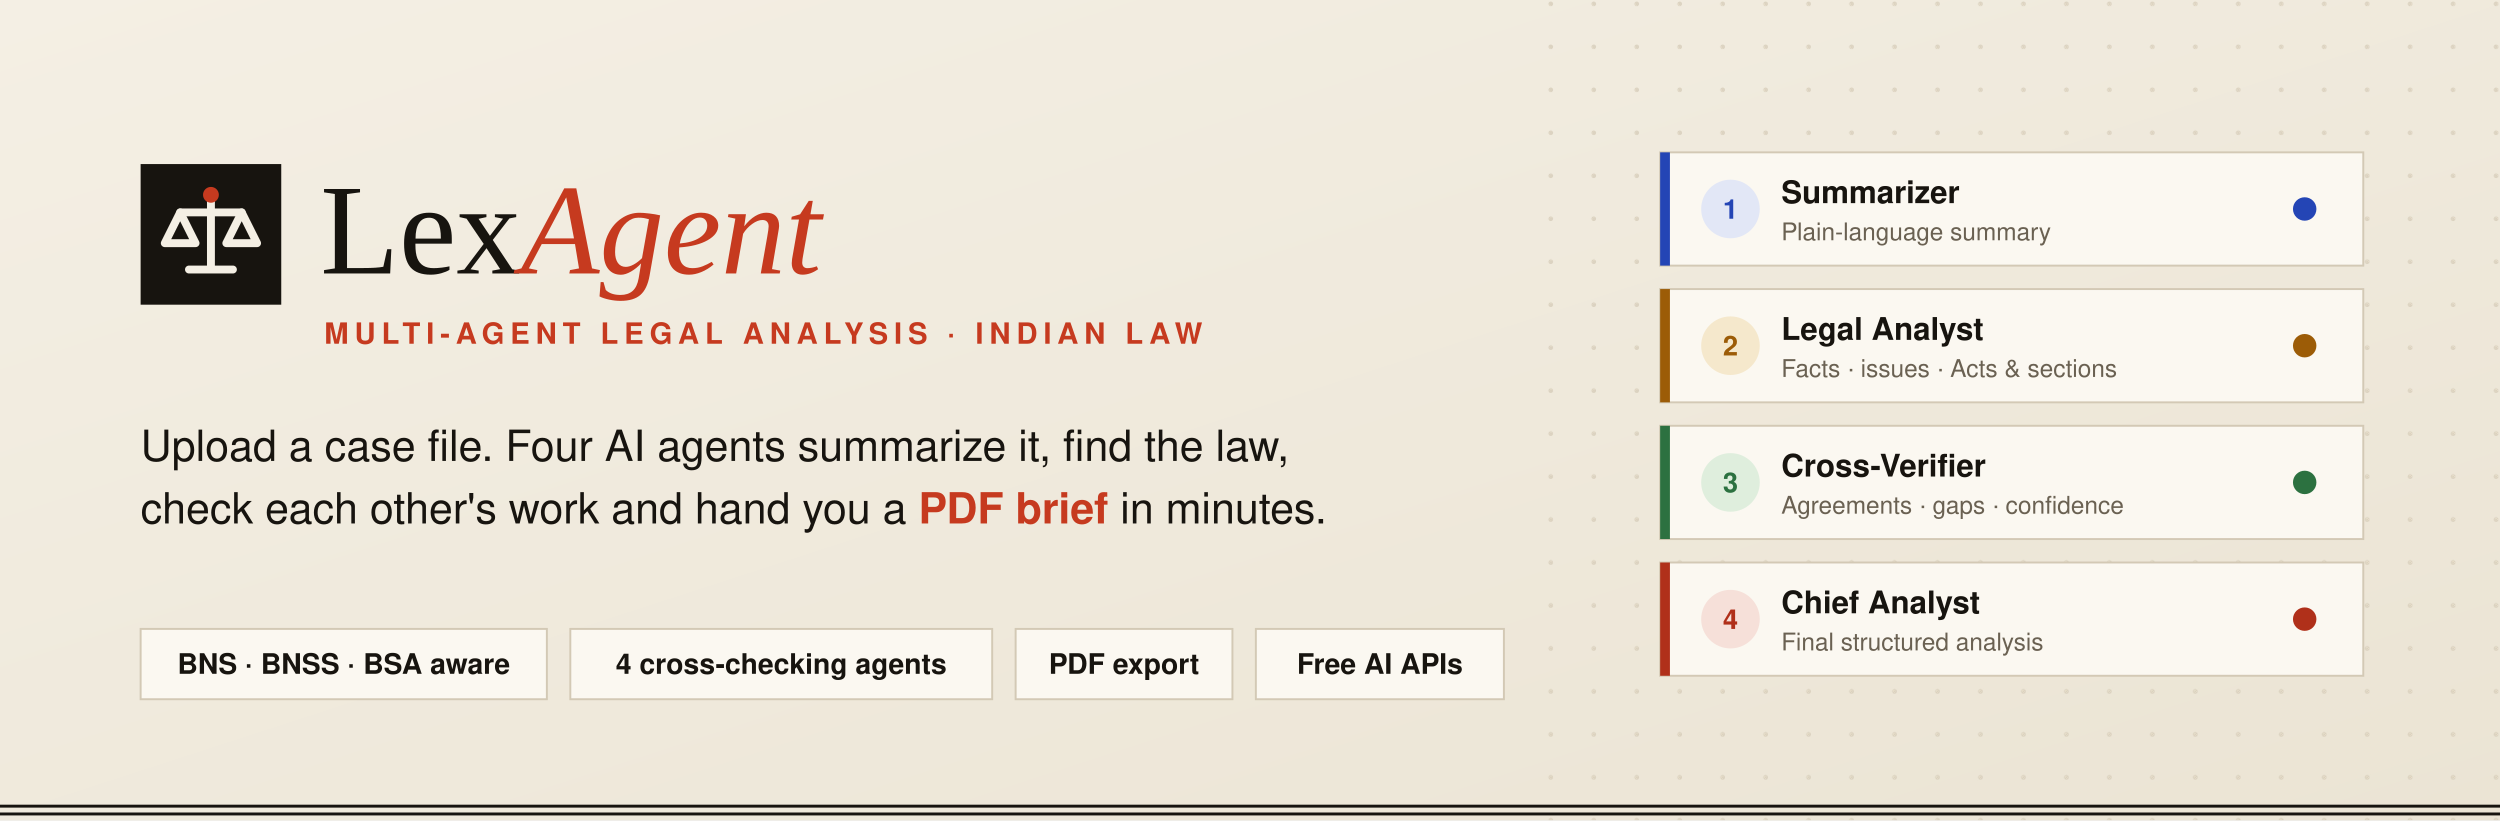
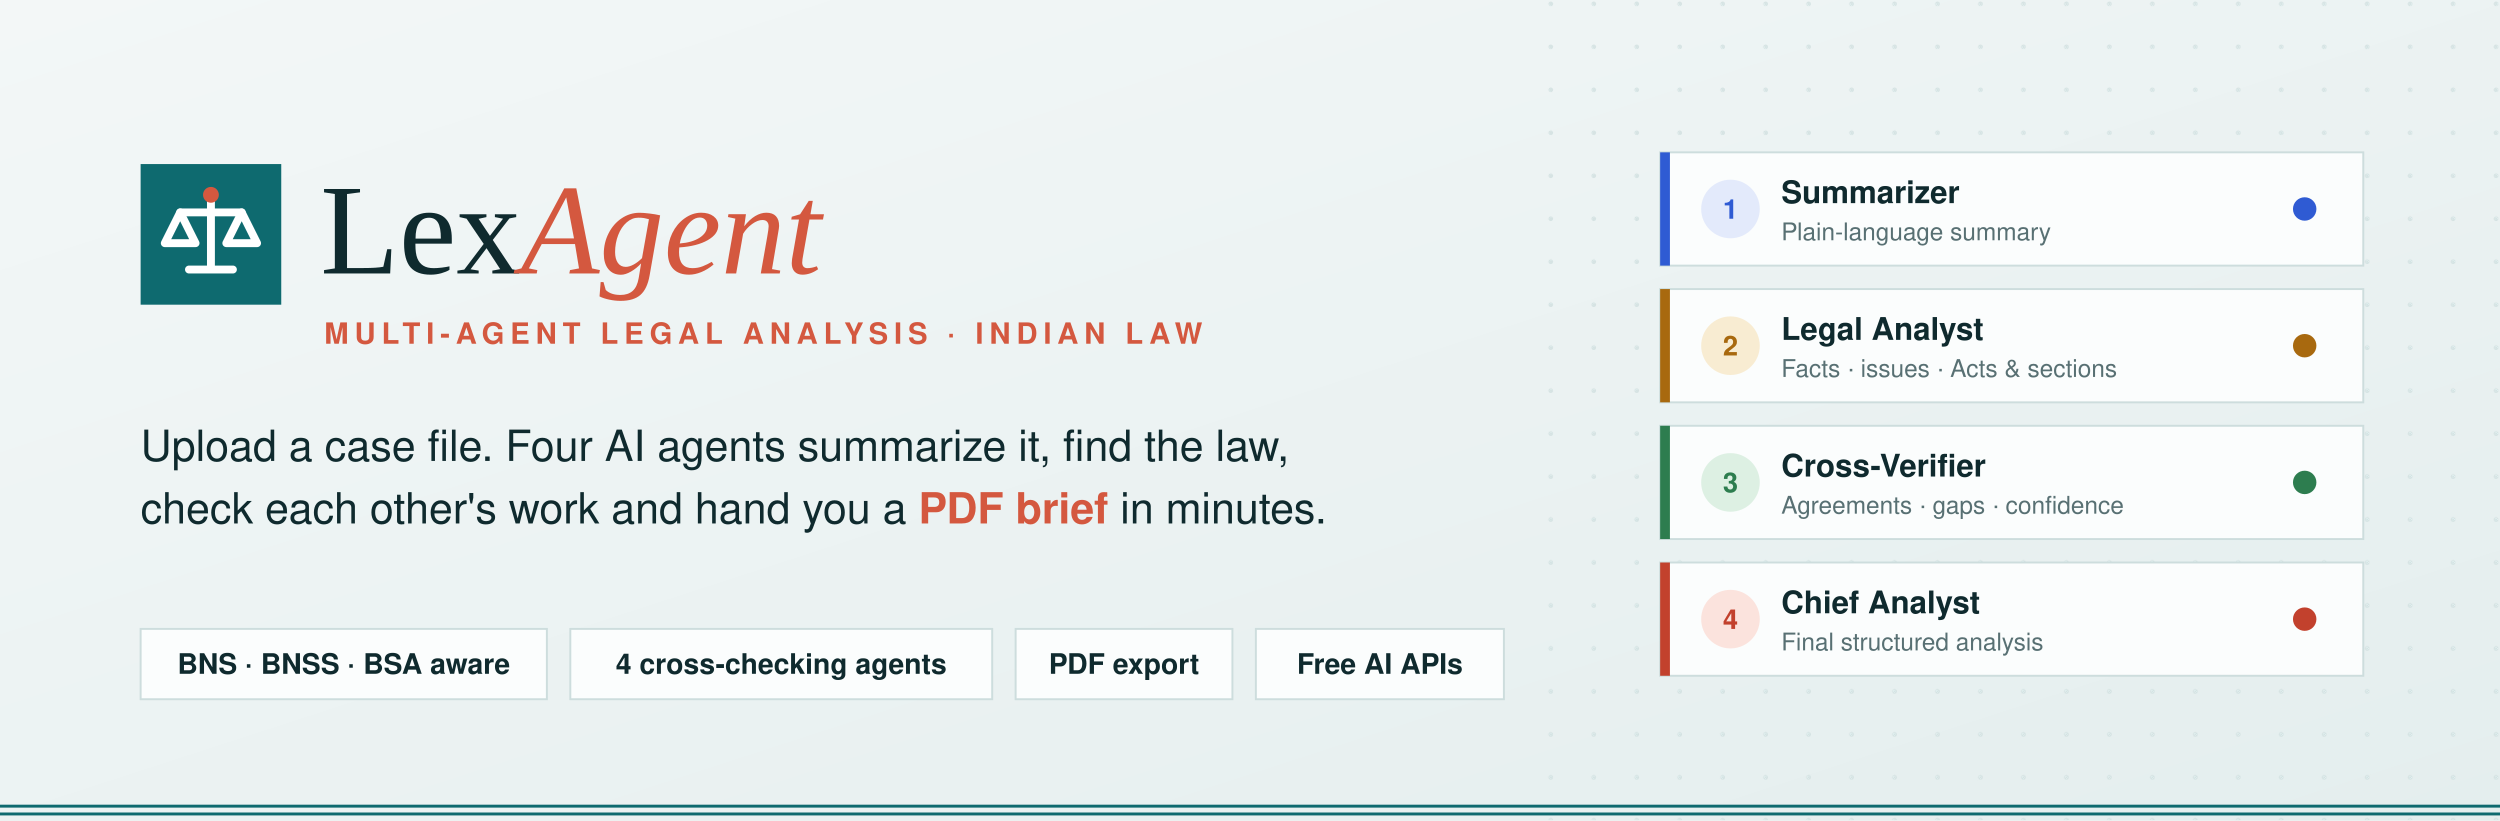
<svg xmlns="http://www.w3.org/2000/svg" width="1280" height="420" viewBox="0 0 1280 420" role="img" aria-label="LexAgent: multi-agent legal case analysis for Indian law">
  <defs>
    <linearGradient id="g" x1="0" y1="0" x2="1" y2="1">
-       <stop offset="0" stop-color="#f4efe4" />
-       <stop offset="1" stop-color="#ebe4d4" />
+       <stop offset="0" stop-color="#f3f7f7" />
+       <stop offset="1" stop-color="#e4eeee" />
    </linearGradient>
    <clipPath id="clip">
      <rect width="1280" height="420" />
    </clipPath>
    <pattern id="dots" width="22" height="22" patternUnits="userSpaceOnUse">
-       <circle cx="2" cy="2" r="1.2" fill="#d3c9b5" />
+       <circle cx="2" cy="2" r="1.2" fill="#cddddd" />
    </pattern>
  </defs>
  <g clip-path="url(#clip)">
    <rect width="1280" height="420" fill="url(#g)" />
    <rect x="780" y="0" width="500" height="420" fill="url(#dots)" opacity="0.7" />
-     <rect x="0" y="412" width="1280" height="1.5" fill="#17140f" />
-     <rect x="0" y="416" width="1280" height="1.5" fill="#17140f" />
+     <rect x="0" y="412" width="1280" height="1.5" fill="#0e6a6f" />
+     <rect x="0" y="416" width="1280" height="1.5" fill="#0e6a6f" />
  </g>
  <g transform="translate(72 84) scale(1.125)">
-     <rect width="64" height="64" fill="#17140f" />
-     <g fill="none" stroke="#f4efe4" stroke-width="3.6" stroke-linecap="round" stroke-linejoin="round">
+     <rect width="64" height="64" fill="#0e6a6f" />
+     <g fill="none" stroke="#ffffff" stroke-width="3.6" stroke-linecap="round" stroke-linejoin="round">
      <path d="M32 14v34M22 48h20M18 22h28" />
      <path d="M18 22l-7 14h14zM46 22l-7 14h14z" />
    </g>
-     <circle cx="32" cy="14" r="3.6" fill="#c63a1f" />
+     <circle cx="32" cy="14" r="3.6" fill="#d4583f" />
  </g>
-   <text x="164" y="140" font-family="Georgia, 'Times New Roman', serif" font-size="66" fill="#17140f">Lex<tspan font-style="italic" fill="#c63a1f">Agent</tspan>
+   <text x="164" y="140" font-family="Georgia, 'Times New Roman', serif" font-size="66" fill="#0f2a2e">Lex<tspan font-style="italic" fill="#d4583f">Agent</tspan>
  </text>
-   <text x="166" y="176" font-family="'Segoe UI', Helvetica, Arial, sans-serif" font-size="15" font-weight="700" letter-spacing="3" fill="#c63a1f">MULTI-AGENT LEGAL ANALYSIS · INDIAN LAW</text>
-   <text x="72" y="236" font-family="'Segoe UI', Helvetica, Arial, sans-serif" font-size="22" fill="#17140f">Upload a case file. Four AI agents summarize it, find the law,</text>
-   <text x="72" y="268" font-family="'Segoe UI', Helvetica, Arial, sans-serif" font-size="22" fill="#17140f">check each other's work and hand you a <tspan font-weight="700" fill="#c63a1f">PDF brief</tspan> in minutes.</text>
+   <text x="166" y="176" font-family="'Segoe UI', Helvetica, Arial, sans-serif" font-size="15" font-weight="700" letter-spacing="3" fill="#d4583f">MULTI-AGENT LEGAL ANALYSIS · INDIAN LAW</text>
+   <text x="72" y="236" font-family="'Segoe UI', Helvetica, Arial, sans-serif" font-size="22" fill="#0f2a2e">Upload a case file. Four AI agents summarize it, find the law,</text>
+   <text x="72" y="268" font-family="'Segoe UI', Helvetica, Arial, sans-serif" font-size="22" fill="#0f2a2e">check each other's work and hand you a <tspan font-weight="700" fill="#d4583f">PDF brief</tspan> in minutes.</text>
  <g transform="translate(72 322)">
-     <rect width="208" height="36" fill="#fbf8f1" stroke="#d3c9b5" />
-     <text x="104" y="23" text-anchor="middle" font-family="'Segoe UI', Helvetica, Arial, sans-serif" font-size="14.5" font-weight="600" fill="#17140f">BNS · BNSS · BSA aware</text>
+     <rect width="208" height="36" fill="#fbfdfd" stroke="#cddddd" />
+     <text x="104" y="23" text-anchor="middle" font-family="'Segoe UI', Helvetica, Arial, sans-serif" font-size="14.5" font-weight="600" fill="#0f2a2e">BNS · BNSS · BSA aware</text>
  </g>
  <g transform="translate(292 322)">
-     <rect width="216" height="36" fill="#fbf8f1" stroke="#d3c9b5" />
-     <text x="108" y="23" text-anchor="middle" font-family="'Segoe UI', Helvetica, Arial, sans-serif" font-size="14.5" font-weight="600" fill="#17140f">4 cross-checking agents</text>
+     <rect width="216" height="36" fill="#fbfdfd" stroke="#cddddd" />
+     <text x="108" y="23" text-anchor="middle" font-family="'Segoe UI', Helvetica, Arial, sans-serif" font-size="14.5" font-weight="600" fill="#0f2a2e">4 cross-checking agents</text>
  </g>
  <g transform="translate(520 322)">
-     <rect width="111" height="36" fill="#fbf8f1" stroke="#d3c9b5" />
-     <text x="55.5" y="23" text-anchor="middle" font-family="'Segoe UI', Helvetica, Arial, sans-serif" font-size="14.5" font-weight="600" fill="#17140f">PDF export</text>
+     <rect width="111" height="36" fill="#fbfdfd" stroke="#cddddd" />
+     <text x="55.5" y="23" text-anchor="middle" font-family="'Segoe UI', Helvetica, Arial, sans-serif" font-size="14.5" font-weight="600" fill="#0f2a2e">PDF export</text>
  </g>
  <g transform="translate(643 322)">
-     <rect width="127" height="36" fill="#fbf8f1" stroke="#d3c9b5" />
-     <text x="63.5" y="23" text-anchor="middle" font-family="'Segoe UI', Helvetica, Arial, sans-serif" font-size="14.5" font-weight="600" fill="#17140f">Free AI APIs</text>
+     <rect width="127" height="36" fill="#fbfdfd" stroke="#cddddd" />
+     <text x="63.5" y="23" text-anchor="middle" font-family="'Segoe UI', Helvetica, Arial, sans-serif" font-size="14.5" font-weight="600" fill="#0f2a2e">Free AI APIs</text>
  </g>
  <g transform="translate(850 78)">
-     <rect width="360" height="58" fill="#fbf8f1" stroke="#d3c9b5" />
-     <rect width="5" height="58" fill="#2445b5" />
-     <circle cx="36" cy="29" r="15" fill="#e2e7f6" />
-     <text x="36" y="34" text-anchor="middle" font-family="'Segoe UI', Helvetica, Arial, sans-serif" font-size="14" font-weight="800" fill="#2445b5">1</text>
-     <text x="62" y="26" font-family="'Segoe UI', Helvetica, Arial, sans-serif" font-size="16" font-weight="700" fill="#17140f">Summarizer</text>
-     <text x="62" y="45" font-family="'Segoe UI', Helvetica, Arial, sans-serif" font-size="12.5" fill="#6a6152">Plain-language summary</text>
+     <rect width="360" height="58" fill="#fbfdfd" stroke="#cddddd" />
+     <rect width="5" height="58" fill="#2f5bd3" />
+     <circle cx="36" cy="29" r="15" fill="#e3eafb" />
+     <text x="36" y="34" text-anchor="middle" font-family="'Segoe UI', Helvetica, Arial, sans-serif" font-size="14" font-weight="800" fill="#2f5bd3">1</text>
+     <text x="62" y="26" font-family="'Segoe UI', Helvetica, Arial, sans-serif" font-size="16" font-weight="700" fill="#0f2a2e">Summarizer</text>
+     <text x="62" y="45" font-family="'Segoe UI', Helvetica, Arial, sans-serif" font-size="12.5" fill="#587073">Plain-language summary</text>
    <g>
-       <circle cx="330" cy="29" r="6" fill="#2445b5">
+       <circle cx="330" cy="29" r="6" fill="#2f5bd3">
        <animate attributeName="opacity" values="1;0.25;1" dur="1s" repeatCount="indefinite" />
      </circle>
      <animate attributeName="opacity" values="1;1;0;0" keyTimes="0;0.275;0.275;1" dur="8s" repeatCount="indefinite" />
    </g>
    <g opacity="0">
-       <circle cx="330" cy="29" r="11" fill="#2445b5" />
-       <path d="M324.5 29.5l4 4 7-8" fill="none" stroke="#fbf8f1" stroke-width="2.6" stroke-linecap="round" stroke-linejoin="round" />
+       <circle cx="330" cy="29" r="11" fill="#2f5bd3" />
+       <path d="M324.5 29.5l4 4 7-8" fill="none" stroke="#fbfdfd" stroke-width="2.6" stroke-linecap="round" stroke-linejoin="round" />
      <animate attributeName="opacity" values="0;0;1;1" keyTimes="0;0.275;0.275;1" dur="8s" repeatCount="indefinite" />
    </g>
  </g>
  <g transform="translate(850 148)">
-     <rect width="360" height="58" fill="#fbf8f1" stroke="#d3c9b5" />
-     <rect width="5" height="58" fill="#9c5c07" />
-     <circle cx="36" cy="29" r="15" fill="#f5e8cc" />
-     <text x="36" y="34" text-anchor="middle" font-family="'Segoe UI', Helvetica, Arial, sans-serif" font-size="14" font-weight="800" fill="#9c5c07">2</text>
-     <text x="62" y="26" font-family="'Segoe UI', Helvetica, Arial, sans-serif" font-size="16" font-weight="700" fill="#17140f">Legal Analyst</text>
-     <text x="62" y="45" font-family="'Segoe UI', Helvetica, Arial, sans-serif" font-size="12.5" fill="#6a6152">Facts · issues · Acts &amp; sections</text>
+     <rect width="360" height="58" fill="#fbfdfd" stroke="#cddddd" />
+     <rect width="5" height="58" fill="#a8690f" />
+     <circle cx="36" cy="29" r="15" fill="#f8ecd2" />
+     <text x="36" y="34" text-anchor="middle" font-family="'Segoe UI', Helvetica, Arial, sans-serif" font-size="14" font-weight="800" fill="#a8690f">2</text>
+     <text x="62" y="26" font-family="'Segoe UI', Helvetica, Arial, sans-serif" font-size="16" font-weight="700" fill="#0f2a2e">Legal Analyst</text>
+     <text x="62" y="45" font-family="'Segoe UI', Helvetica, Arial, sans-serif" font-size="12.5" fill="#587073">Facts · issues · Acts &amp; sections</text>
    <g>
-       <circle cx="330" cy="29" r="6" fill="#9c5c07">
+       <circle cx="330" cy="29" r="6" fill="#a8690f">
        <animate attributeName="opacity" values="1;0.25;1" dur="1s" repeatCount="indefinite" />
      </circle>
      <animate attributeName="opacity" values="1;1;0;0" keyTimes="0;0.325;0.325;1" dur="8s" repeatCount="indefinite" />
    </g>
    <g opacity="0">
-       <circle cx="330" cy="29" r="11" fill="#9c5c07" />
-       <path d="M324.5 29.5l4 4 7-8" fill="none" stroke="#fbf8f1" stroke-width="2.6" stroke-linecap="round" stroke-linejoin="round" />
+       <circle cx="330" cy="29" r="11" fill="#a8690f" />
+       <path d="M324.5 29.5l4 4 7-8" fill="none" stroke="#fbfdfd" stroke-width="2.6" stroke-linecap="round" stroke-linejoin="round" />
      <animate attributeName="opacity" values="0;0;1;1" keyTimes="0;0.325;0.325;1" dur="8s" repeatCount="indefinite" />
    </g>
  </g>
  <g transform="translate(850 218)">
-     <rect width="360" height="58" fill="#fbf8f1" stroke="#d3c9b5" />
-     <rect width="5" height="58" fill="#2c7140" />
-     <circle cx="36" cy="29" r="15" fill="#dfeedd" />
-     <text x="36" y="34" text-anchor="middle" font-family="'Segoe UI', Helvetica, Arial, sans-serif" font-size="14" font-weight="800" fill="#2c7140">3</text>
-     <text x="62" y="26" font-family="'Segoe UI', Helvetica, Arial, sans-serif" font-size="16" font-weight="700" fill="#17140f">Cross-Verifier</text>
-     <text x="62" y="45" font-family="'Segoe UI', Helvetica, Arial, sans-serif" font-size="12.5" fill="#6a6152">Agreements · gaps · confidence</text>
+     <rect width="360" height="58" fill="#fbfdfd" stroke="#cddddd" />
+     <rect width="5" height="58" fill="#2d7d4f" />
+     <circle cx="36" cy="29" r="15" fill="#ddf0e3" />
+     <text x="36" y="34" text-anchor="middle" font-family="'Segoe UI', Helvetica, Arial, sans-serif" font-size="14" font-weight="800" fill="#2d7d4f">3</text>
+     <text x="62" y="26" font-family="'Segoe UI', Helvetica, Arial, sans-serif" font-size="16" font-weight="700" fill="#0f2a2e">Cross-Verifier</text>
+     <text x="62" y="45" font-family="'Segoe UI', Helvetica, Arial, sans-serif" font-size="12.5" fill="#587073">Agreements · gaps · confidence</text>
    <g>
-       <circle cx="330" cy="29" r="6" fill="#2c7140">
+       <circle cx="330" cy="29" r="6" fill="#2d7d4f">
        <animate attributeName="opacity" values="1;0.25;1" dur="1s" repeatCount="indefinite" />
      </circle>
      <animate attributeName="opacity" values="1;1;0;0" keyTimes="0;0.550;0.550;1" dur="8s" repeatCount="indefinite" />
    </g>
    <g opacity="0">
-       <circle cx="330" cy="29" r="11" fill="#2c7140" />
-       <path d="M324.5 29.5l4 4 7-8" fill="none" stroke="#fbf8f1" stroke-width="2.6" stroke-linecap="round" stroke-linejoin="round" />
+       <circle cx="330" cy="29" r="11" fill="#2d7d4f" />
+       <path d="M324.5 29.5l4 4 7-8" fill="none" stroke="#fbfdfd" stroke-width="2.6" stroke-linecap="round" stroke-linejoin="round" />
      <animate attributeName="opacity" values="0;0;1;1" keyTimes="0;0.550;0.550;1" dur="8s" repeatCount="indefinite" />
    </g>
  </g>
  <g transform="translate(850 288)">
-     <rect width="360" height="58" fill="#fbf8f1" stroke="#d3c9b5" />
-     <rect width="5" height="58" fill="#b0301a" />
-     <circle cx="36" cy="29" r="15" fill="#f6e0d9" />
-     <text x="36" y="34" text-anchor="middle" font-family="'Segoe UI', Helvetica, Arial, sans-serif" font-size="14" font-weight="800" fill="#b0301a">4</text>
-     <text x="62" y="26" font-family="'Segoe UI', Helvetica, Arial, sans-serif" font-size="16" font-weight="700" fill="#17140f">Chief Analyst</text>
-     <text x="62" y="45" font-family="'Segoe UI', Helvetica, Arial, sans-serif" font-size="12.5" fill="#6a6152">Final structured analysis</text>
+     <rect width="360" height="58" fill="#fbfdfd" stroke="#cddddd" />
+     <rect width="5" height="58" fill="#c2412d" />
+     <circle cx="36" cy="29" r="15" fill="#fbe3dd" />
+     <text x="36" y="34" text-anchor="middle" font-family="'Segoe UI', Helvetica, Arial, sans-serif" font-size="14" font-weight="800" fill="#c2412d">4</text>
+     <text x="62" y="26" font-family="'Segoe UI', Helvetica, Arial, sans-serif" font-size="16" font-weight="700" fill="#0f2a2e">Chief Analyst</text>
+     <text x="62" y="45" font-family="'Segoe UI', Helvetica, Arial, sans-serif" font-size="12.5" fill="#587073">Final structured analysis</text>
    <g>
-       <circle cx="330" cy="29" r="6" fill="#b0301a">
+       <circle cx="330" cy="29" r="6" fill="#c2412d">
        <animate attributeName="opacity" values="1;0.25;1" dur="1s" repeatCount="indefinite" />
      </circle>
      <animate attributeName="opacity" values="1;1;0;0" keyTimes="0;0.775;0.775;1" dur="8s" repeatCount="indefinite" />
    </g>
    <g opacity="0">
-       <circle cx="330" cy="29" r="11" fill="#b0301a" />
-       <path d="M324.5 29.5l4 4 7-8" fill="none" stroke="#fbf8f1" stroke-width="2.6" stroke-linecap="round" stroke-linejoin="round" />
+       <circle cx="330" cy="29" r="11" fill="#c2412d" />
+       <path d="M324.5 29.5l4 4 7-8" fill="none" stroke="#fbfdfd" stroke-width="2.6" stroke-linecap="round" stroke-linejoin="round" />
      <animate attributeName="opacity" values="0;0;1;1" keyTimes="0;0.775;0.775;1" dur="8s" repeatCount="indefinite" />
    </g>
  </g>
</svg>
